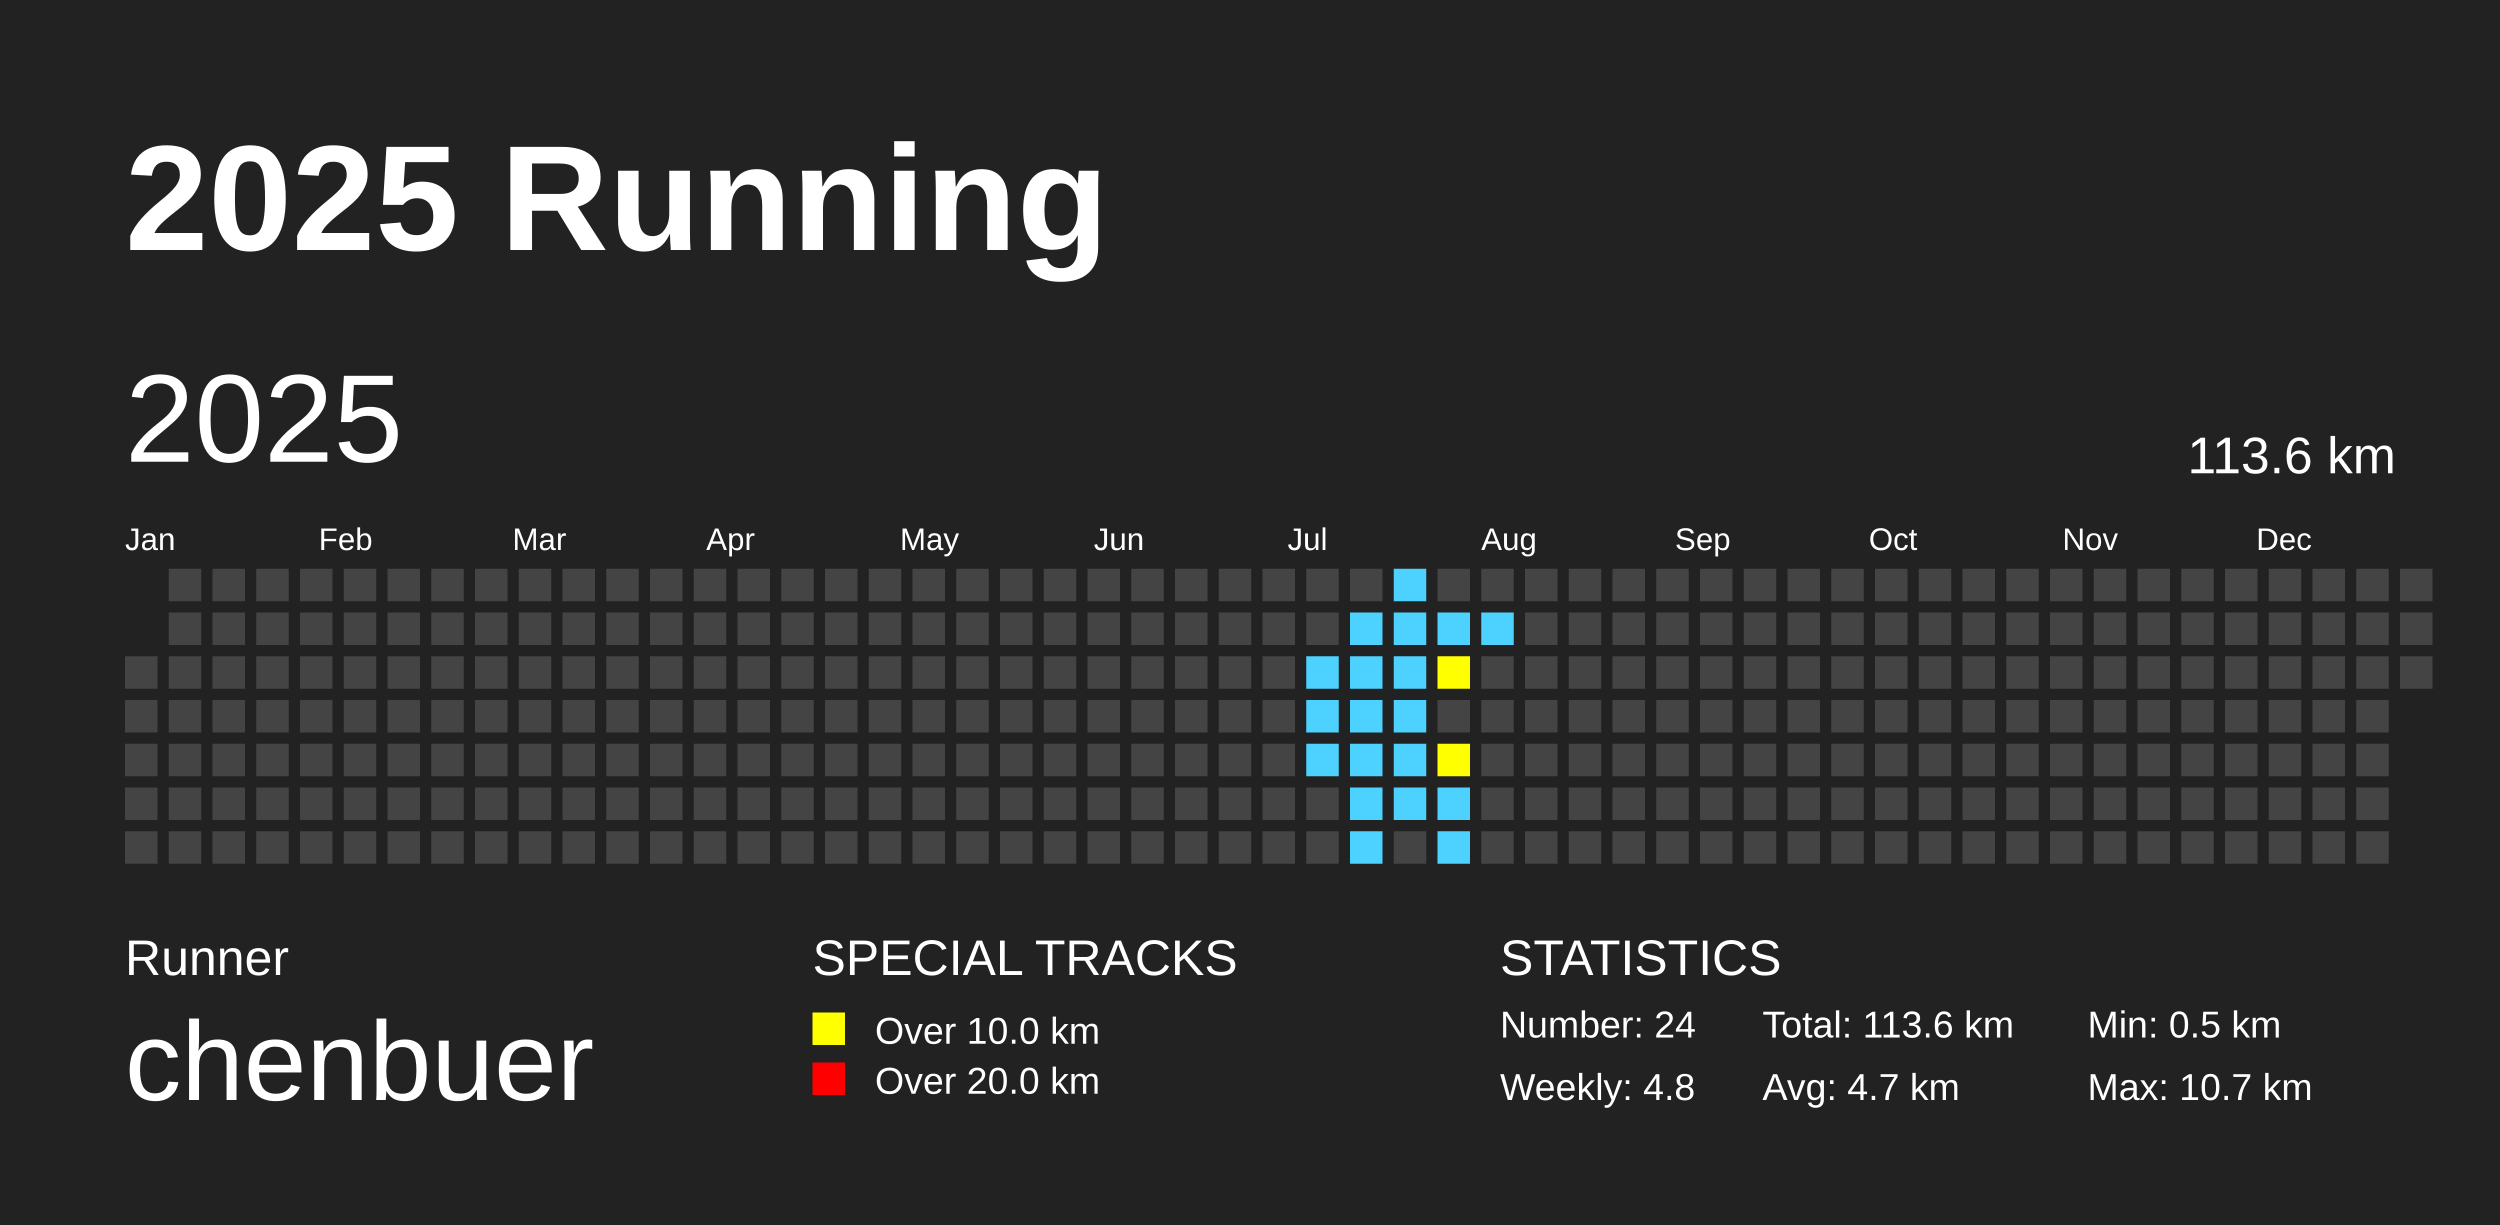
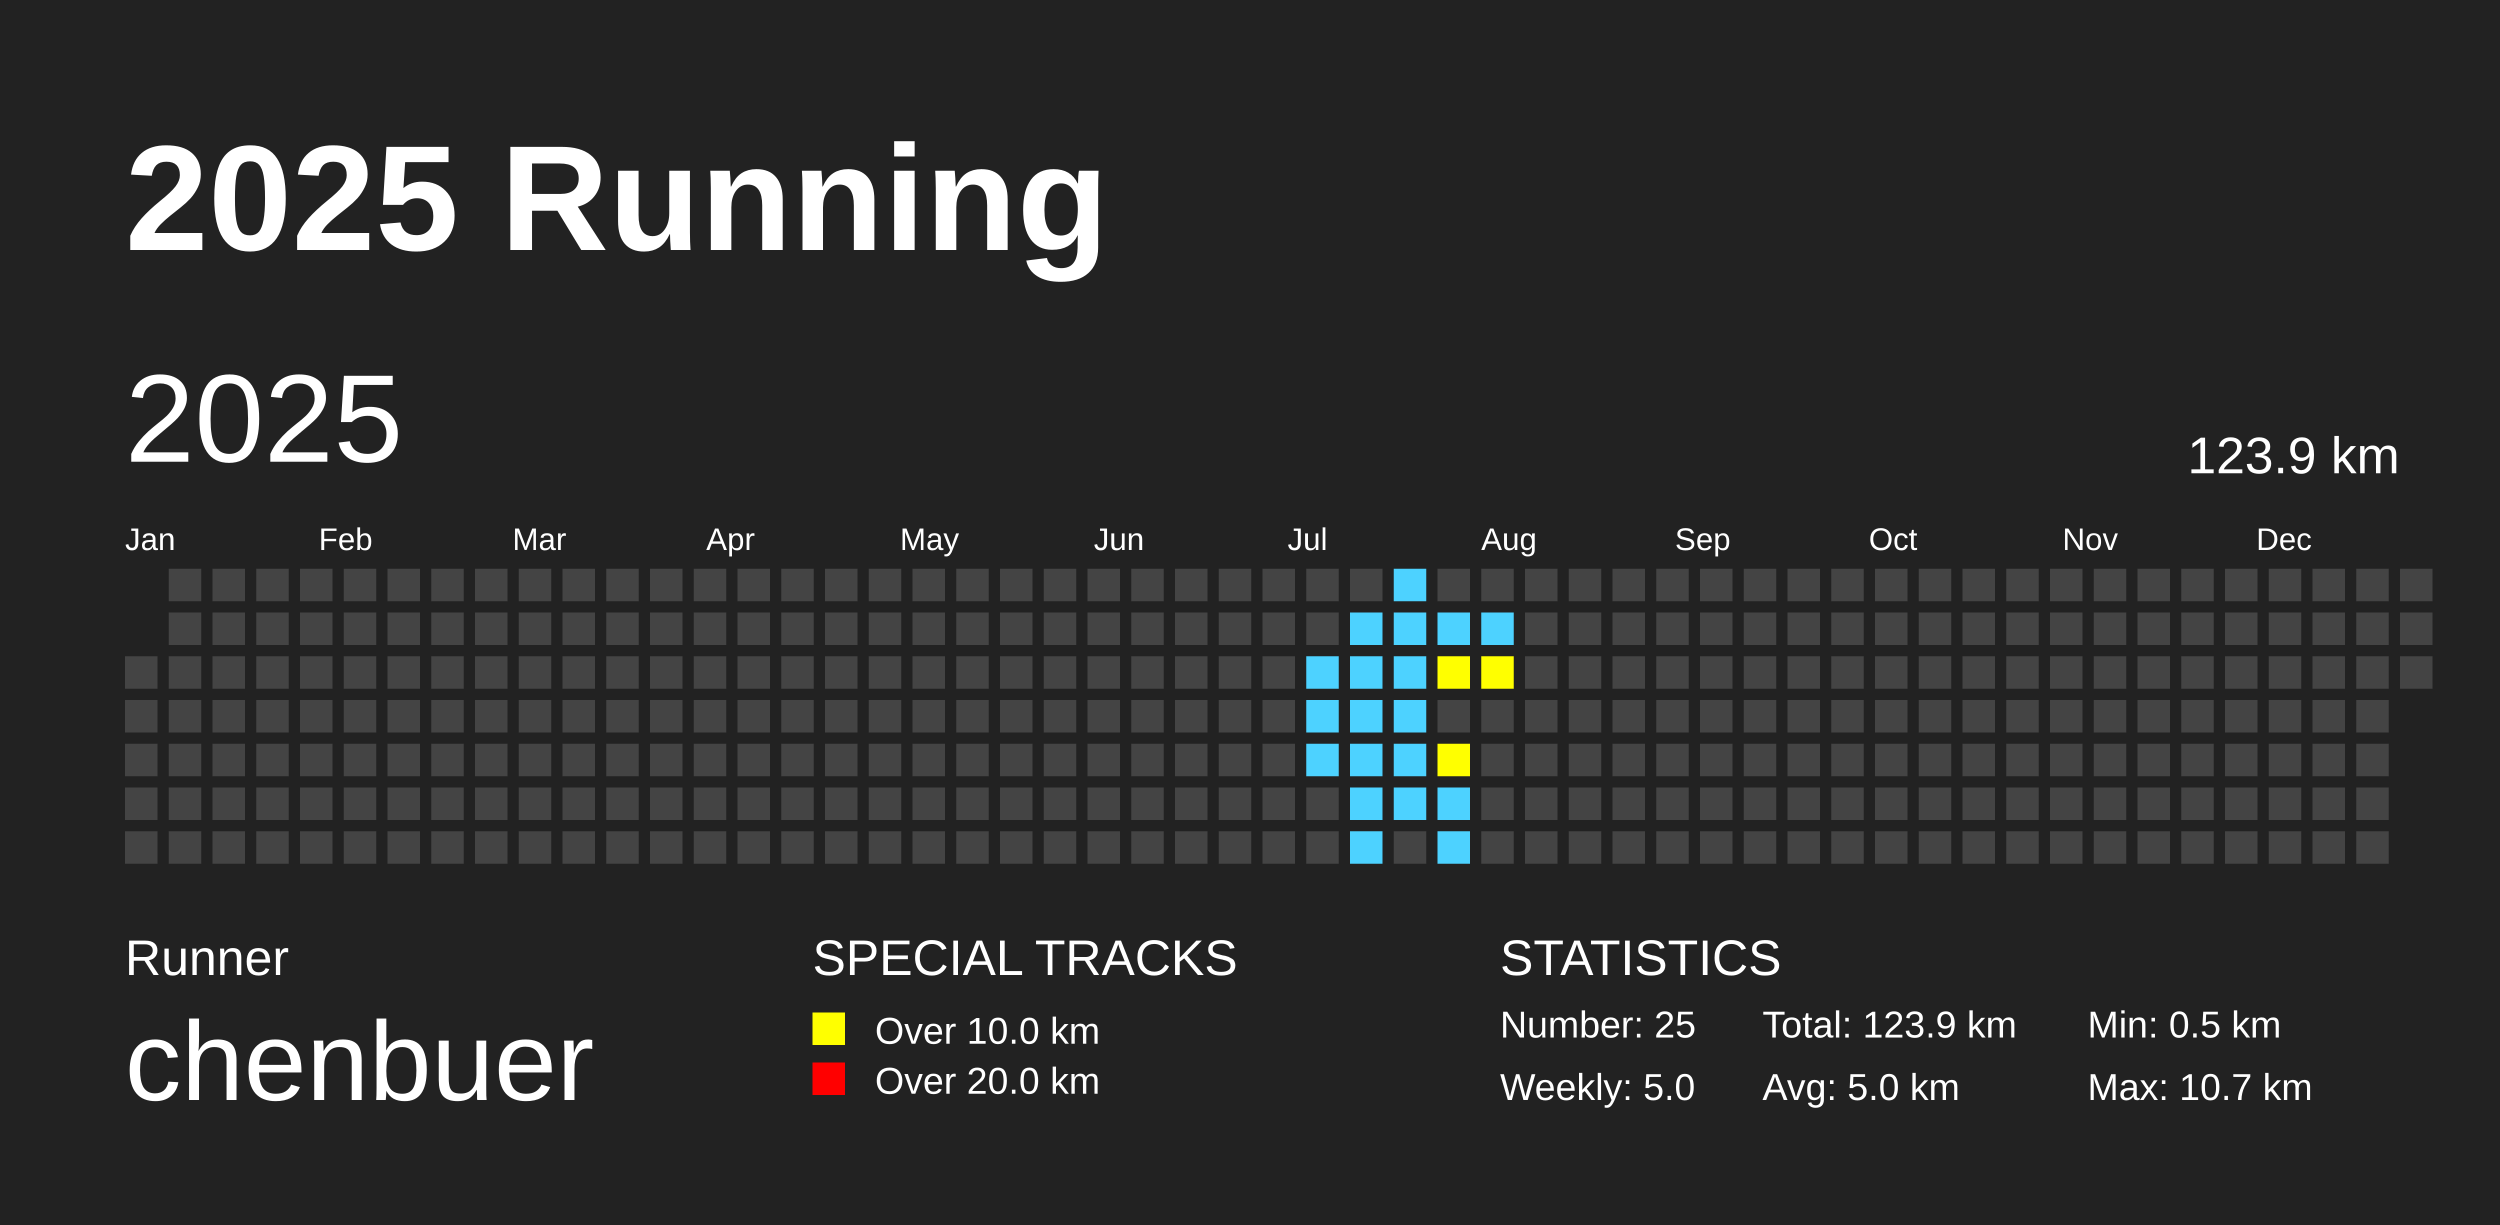
<svg xmlns="http://www.w3.org/2000/svg" baseProfile="full" height="98mm" version="1.1" viewBox="0,0,200,98" width="200mm">
  <defs />
  <rect fill="#222222" height="98" width="200" x="0" y="0" />
  <text fill="#FFFFFF" style="font-size:12px; font-family:Arial; font-weight:bold;" x="10" y="20">2025 Running</text>
  <text fill="#FFFFFF" style="font-size:4px; font-family:Arial" x="10" y="78">Runner</text>
  <text fill="#FFFFFF" style="font-size:9px; font-family:Arial" x="10" y="88">chenbuer</text>
  <text fill="#FFFFFF" style="font-size:4px; font-family:Arial" x="65" y="78">SPECIAL TRACKS</text>
  <rect fill="yellow" height="2.6" width="2.6" x="65" y="81" />
  <text fill="#FFFFFF" style="font-size:3px; font-family:Arial" x="70" y="83.5">Over 10.0 km</text>
  <rect fill="red" height="2.6" width="2.6" x="65" y="85" />
  <text fill="#FFFFFF" style="font-size:3px; font-family:Arial" x="70" y="87.5">Over 20.0 km</text>
  <text fill="#FFFFFF" style="font-size:4px; font-family:Arial" x="120" y="78">STATISTICS</text>
-   <text fill="#FFFFFF" style="font-size:3px; font-family:Arial" x="120" y="83">Number: 24</text>
-   <text fill="#FFFFFF" style="font-size:3px; font-family:Arial" x="120" y="88">Weekly: 4.8</text>
-   <text fill="#FFFFFF" style="font-size:3px; font-family:Arial" x="141" y="83">Total: 113.6 km</text>
-   <text fill="#FFFFFF" style="font-size:3px; font-family:Arial" x="141" y="88">Avg: 4.7 km</text>
+   <text fill="#FFFFFF" style="font-size:3px; font-family:Arial" x="120" y="83">Number: 25</text>
+   <text fill="#FFFFFF" style="font-size:3px; font-family:Arial" x="120" y="88">Weekly: 5.0</text>
+   <text fill="#FFFFFF" style="font-size:3px; font-family:Arial" x="141" y="83">Total: 123.9 km</text>
+   <text fill="#FFFFFF" style="font-size:3px; font-family:Arial" x="141" y="88">Avg: 5.0 km</text>
  <text fill="#FFFFFF" style="font-size:3px; font-family:Arial" x="167" y="83">Min: 0.5 km</text>
  <text fill="#FFFFFF" style="font-size:3px; font-family:Arial" x="167" y="88">Max: 10.7 km</text>
  <text dominant-baseline="hanging" fill="#FFFFFF" style="font-size:10.0px; font-family:Arial;" x="10" y="30">2025</text>
-   <text dominant-baseline="hanging" fill="#FFFFFF" style="font-size:4.125px; font-family:Arial;" x="175" y="35">113.6 km</text>
+   <text dominant-baseline="hanging" fill="#FFFFFF" style="font-size:4.125px; font-family:Arial;" x="175" y="35">123.9 km</text>
  <text fill="#FFFFFF" style="font-size:2.5px; font-family:Arial" x="10.0" y="44">Jan</text>
  <text fill="#FFFFFF" style="font-size:2.5px; font-family:Arial" x="25.5" y="44">Feb</text>
  <text fill="#FFFFFF" style="font-size:2.5px; font-family:Arial" x="41.0" y="44">Mar</text>
  <text fill="#FFFFFF" style="font-size:2.5px; font-family:Arial" x="56.5" y="44">Apr</text>
  <text fill="#FFFFFF" style="font-size:2.5px; font-family:Arial" x="72.0" y="44">May</text>
  <text fill="#FFFFFF" style="font-size:2.5px; font-family:Arial" x="87.5" y="44">Jun</text>
  <text fill="#FFFFFF" style="font-size:2.5px; font-family:Arial" x="103.0" y="44">Jul</text>
  <text fill="#FFFFFF" style="font-size:2.5px; font-family:Arial" x="118.5" y="44">Aug</text>
  <text fill="#FFFFFF" style="font-size:2.5px; font-family:Arial" x="134.0" y="44">Sep</text>
  <text fill="#FFFFFF" style="font-size:2.5px; font-family:Arial" x="149.5" y="44">Oct</text>
  <text fill="#FFFFFF" style="font-size:2.5px; font-family:Arial" x="165.0" y="44">Nov</text>
  <text fill="#FFFFFF" style="font-size:2.5px; font-family:Arial" x="180.5" y="44">Dec</text>
  <rect fill="#444444" height="2.6" width="2.6" x="10.0" y="52.5" />
  <rect fill="#444444" height="2.6" width="2.6" x="10.0" y="56.0" />
  <rect fill="#444444" height="2.6" width="2.6" x="10.0" y="59.5" />
  <rect fill="#444444" height="2.6" width="2.6" x="10.0" y="63.0" />
  <rect fill="#444444" height="2.6" width="2.6" x="10.0" y="66.5" />
  <rect fill="#444444" height="2.6" width="2.6" x="13.5" y="45.5" />
  <rect fill="#444444" height="2.6" width="2.6" x="13.5" y="49.0" />
  <rect fill="#444444" height="2.6" width="2.6" x="13.5" y="52.5" />
  <rect fill="#444444" height="2.6" width="2.6" x="13.5" y="56.0" />
  <rect fill="#444444" height="2.6" width="2.6" x="13.5" y="59.5" />
  <rect fill="#444444" height="2.6" width="2.6" x="13.5" y="63.0" />
  <rect fill="#444444" height="2.6" width="2.6" x="13.5" y="66.5" />
  <rect fill="#444444" height="2.6" width="2.6" x="17.0" y="45.5" />
  <rect fill="#444444" height="2.6" width="2.6" x="17.0" y="49.0" />
  <rect fill="#444444" height="2.6" width="2.6" x="17.0" y="52.5" />
  <rect fill="#444444" height="2.6" width="2.6" x="17.0" y="56.0" />
  <rect fill="#444444" height="2.6" width="2.6" x="17.0" y="59.5" />
  <rect fill="#444444" height="2.6" width="2.6" x="17.0" y="63.0" />
  <rect fill="#444444" height="2.6" width="2.6" x="17.0" y="66.5" />
  <rect fill="#444444" height="2.6" width="2.6" x="20.5" y="45.5" />
  <rect fill="#444444" height="2.6" width="2.6" x="20.5" y="49.0" />
  <rect fill="#444444" height="2.6" width="2.6" x="20.5" y="52.5" />
  <rect fill="#444444" height="2.6" width="2.6" x="20.5" y="56.0" />
  <rect fill="#444444" height="2.6" width="2.6" x="20.5" y="59.5" />
  <rect fill="#444444" height="2.6" width="2.6" x="20.5" y="63.0" />
  <rect fill="#444444" height="2.6" width="2.6" x="20.5" y="66.5" />
  <rect fill="#444444" height="2.6" width="2.6" x="24.0" y="45.5" />
  <rect fill="#444444" height="2.6" width="2.6" x="24.0" y="49.0" />
  <rect fill="#444444" height="2.6" width="2.6" x="24.0" y="52.5" />
  <rect fill="#444444" height="2.6" width="2.6" x="24.0" y="56.0" />
  <rect fill="#444444" height="2.6" width="2.6" x="24.0" y="59.5" />
  <rect fill="#444444" height="2.6" width="2.6" x="24.0" y="63.0" />
  <rect fill="#444444" height="2.6" width="2.6" x="24.0" y="66.5" />
  <rect fill="#444444" height="2.6" width="2.6" x="27.5" y="45.5" />
  <rect fill="#444444" height="2.6" width="2.6" x="27.5" y="49.0" />
  <rect fill="#444444" height="2.6" width="2.6" x="27.5" y="52.5" />
  <rect fill="#444444" height="2.6" width="2.6" x="27.5" y="56.0" />
  <rect fill="#444444" height="2.6" width="2.6" x="27.5" y="59.5" />
  <rect fill="#444444" height="2.6" width="2.6" x="27.5" y="63.0" />
  <rect fill="#444444" height="2.6" width="2.6" x="27.5" y="66.5" />
  <rect fill="#444444" height="2.6" width="2.6" x="31.0" y="45.5" />
  <rect fill="#444444" height="2.6" width="2.6" x="31.0" y="49.0" />
  <rect fill="#444444" height="2.6" width="2.6" x="31.0" y="52.5" />
  <rect fill="#444444" height="2.6" width="2.6" x="31.0" y="56.0" />
  <rect fill="#444444" height="2.6" width="2.6" x="31.0" y="59.5" />
  <rect fill="#444444" height="2.6" width="2.6" x="31.0" y="63.0" />
  <rect fill="#444444" height="2.6" width="2.6" x="31.0" y="66.5" />
  <rect fill="#444444" height="2.6" width="2.6" x="34.5" y="45.5" />
  <rect fill="#444444" height="2.6" width="2.6" x="34.5" y="49.0" />
  <rect fill="#444444" height="2.6" width="2.6" x="34.5" y="52.5" />
  <rect fill="#444444" height="2.6" width="2.6" x="34.5" y="56.0" />
  <rect fill="#444444" height="2.6" width="2.6" x="34.5" y="59.5" />
  <rect fill="#444444" height="2.6" width="2.6" x="34.5" y="63.0" />
  <rect fill="#444444" height="2.6" width="2.6" x="34.5" y="66.5" />
  <rect fill="#444444" height="2.6" width="2.6" x="38.0" y="45.5" />
  <rect fill="#444444" height="2.6" width="2.6" x="38.0" y="49.0" />
  <rect fill="#444444" height="2.6" width="2.6" x="38.0" y="52.5" />
  <rect fill="#444444" height="2.6" width="2.6" x="38.0" y="56.0" />
  <rect fill="#444444" height="2.6" width="2.6" x="38.0" y="59.5" />
  <rect fill="#444444" height="2.6" width="2.6" x="38.0" y="63.0" />
  <rect fill="#444444" height="2.6" width="2.6" x="38.0" y="66.5" />
  <rect fill="#444444" height="2.6" width="2.6" x="41.5" y="45.5" />
  <rect fill="#444444" height="2.6" width="2.6" x="41.5" y="49.0" />
  <rect fill="#444444" height="2.6" width="2.6" x="41.5" y="52.5" />
  <rect fill="#444444" height="2.6" width="2.6" x="41.5" y="56.0" />
  <rect fill="#444444" height="2.6" width="2.6" x="41.5" y="59.5" />
  <rect fill="#444444" height="2.6" width="2.6" x="41.5" y="63.0" />
  <rect fill="#444444" height="2.6" width="2.6" x="41.5" y="66.5" />
  <rect fill="#444444" height="2.6" width="2.6" x="45.0" y="45.5" />
  <rect fill="#444444" height="2.6" width="2.6" x="45.0" y="49.0" />
  <rect fill="#444444" height="2.6" width="2.6" x="45.0" y="52.5" />
  <rect fill="#444444" height="2.6" width="2.6" x="45.0" y="56.0" />
  <rect fill="#444444" height="2.6" width="2.6" x="45.0" y="59.5" />
  <rect fill="#444444" height="2.6" width="2.6" x="45.0" y="63.0" />
  <rect fill="#444444" height="2.6" width="2.6" x="45.0" y="66.5" />
  <rect fill="#444444" height="2.6" width="2.6" x="48.5" y="45.5" />
  <rect fill="#444444" height="2.6" width="2.6" x="48.5" y="49.0" />
  <rect fill="#444444" height="2.6" width="2.6" x="48.5" y="52.5" />
  <rect fill="#444444" height="2.6" width="2.6" x="48.5" y="56.0" />
  <rect fill="#444444" height="2.6" width="2.6" x="48.5" y="59.5" />
  <rect fill="#444444" height="2.6" width="2.6" x="48.5" y="63.0" />
  <rect fill="#444444" height="2.6" width="2.6" x="48.5" y="66.5" />
  <rect fill="#444444" height="2.6" width="2.6" x="52.0" y="45.5" />
  <rect fill="#444444" height="2.6" width="2.6" x="52.0" y="49.0" />
  <rect fill="#444444" height="2.6" width="2.6" x="52.0" y="52.5" />
  <rect fill="#444444" height="2.6" width="2.6" x="52.0" y="56.0" />
  <rect fill="#444444" height="2.6" width="2.6" x="52.0" y="59.5" />
  <rect fill="#444444" height="2.6" width="2.6" x="52.0" y="63.0" />
  <rect fill="#444444" height="2.6" width="2.6" x="52.0" y="66.5" />
  <rect fill="#444444" height="2.6" width="2.6" x="55.5" y="45.5" />
  <rect fill="#444444" height="2.6" width="2.6" x="55.5" y="49.0" />
  <rect fill="#444444" height="2.6" width="2.6" x="55.5" y="52.5" />
  <rect fill="#444444" height="2.6" width="2.6" x="55.5" y="56.0" />
  <rect fill="#444444" height="2.6" width="2.6" x="55.5" y="59.5" />
  <rect fill="#444444" height="2.6" width="2.6" x="55.5" y="63.0" />
  <rect fill="#444444" height="2.6" width="2.6" x="55.5" y="66.5" />
  <rect fill="#444444" height="2.6" width="2.6" x="59.0" y="45.5" />
  <rect fill="#444444" height="2.6" width="2.6" x="59.0" y="49.0" />
  <rect fill="#444444" height="2.6" width="2.6" x="59.0" y="52.5" />
  <rect fill="#444444" height="2.6" width="2.6" x="59.0" y="56.0" />
  <rect fill="#444444" height="2.6" width="2.6" x="59.0" y="59.5" />
  <rect fill="#444444" height="2.6" width="2.6" x="59.0" y="63.0" />
  <rect fill="#444444" height="2.6" width="2.6" x="59.0" y="66.5" />
  <rect fill="#444444" height="2.6" width="2.6" x="62.5" y="45.5" />
  <rect fill="#444444" height="2.6" width="2.6" x="62.5" y="49.0" />
  <rect fill="#444444" height="2.6" width="2.6" x="62.5" y="52.5" />
  <rect fill="#444444" height="2.6" width="2.6" x="62.5" y="56.0" />
  <rect fill="#444444" height="2.6" width="2.6" x="62.5" y="59.5" />
  <rect fill="#444444" height="2.6" width="2.6" x="62.5" y="63.0" />
  <rect fill="#444444" height="2.6" width="2.6" x="62.5" y="66.5" />
  <rect fill="#444444" height="2.6" width="2.6" x="66.0" y="45.5" />
  <rect fill="#444444" height="2.6" width="2.6" x="66.0" y="49.0" />
  <rect fill="#444444" height="2.6" width="2.6" x="66.0" y="52.5" />
  <rect fill="#444444" height="2.6" width="2.6" x="66.0" y="56.0" />
  <rect fill="#444444" height="2.6" width="2.6" x="66.0" y="59.5" />
  <rect fill="#444444" height="2.6" width="2.6" x="66.0" y="63.0" />
  <rect fill="#444444" height="2.6" width="2.6" x="66.0" y="66.5" />
  <rect fill="#444444" height="2.6" width="2.6" x="69.5" y="45.5" />
  <rect fill="#444444" height="2.6" width="2.6" x="69.5" y="49.0" />
  <rect fill="#444444" height="2.6" width="2.6" x="69.5" y="52.5" />
  <rect fill="#444444" height="2.6" width="2.6" x="69.5" y="56.0" />
  <rect fill="#444444" height="2.6" width="2.6" x="69.5" y="59.5" />
  <rect fill="#444444" height="2.6" width="2.6" x="69.5" y="63.0" />
  <rect fill="#444444" height="2.6" width="2.6" x="69.5" y="66.5" />
  <rect fill="#444444" height="2.6" width="2.6" x="73.0" y="45.5" />
  <rect fill="#444444" height="2.6" width="2.6" x="73.0" y="49.0" />
  <rect fill="#444444" height="2.6" width="2.6" x="73.0" y="52.5" />
  <rect fill="#444444" height="2.6" width="2.6" x="73.0" y="56.0" />
  <rect fill="#444444" height="2.6" width="2.6" x="73.0" y="59.5" />
  <rect fill="#444444" height="2.6" width="2.6" x="73.0" y="63.0" />
  <rect fill="#444444" height="2.6" width="2.6" x="73.0" y="66.5" />
  <rect fill="#444444" height="2.6" width="2.6" x="76.5" y="45.5" />
  <rect fill="#444444" height="2.6" width="2.6" x="76.5" y="49.0" />
  <rect fill="#444444" height="2.6" width="2.6" x="76.5" y="52.5" />
  <rect fill="#444444" height="2.6" width="2.6" x="76.5" y="56.0" />
  <rect fill="#444444" height="2.6" width="2.6" x="76.5" y="59.5" />
  <rect fill="#444444" height="2.6" width="2.6" x="76.5" y="63.0" />
  <rect fill="#444444" height="2.6" width="2.6" x="76.5" y="66.5" />
  <rect fill="#444444" height="2.6" width="2.6" x="80.0" y="45.5" />
  <rect fill="#444444" height="2.6" width="2.6" x="80.0" y="49.0" />
  <rect fill="#444444" height="2.6" width="2.6" x="80.0" y="52.5" />
  <rect fill="#444444" height="2.6" width="2.6" x="80.0" y="56.0" />
  <rect fill="#444444" height="2.6" width="2.6" x="80.0" y="59.5" />
  <rect fill="#444444" height="2.6" width="2.6" x="80.0" y="63.0" />
  <rect fill="#444444" height="2.6" width="2.6" x="80.0" y="66.5" />
  <rect fill="#444444" height="2.6" width="2.6" x="83.5" y="45.5" />
  <rect fill="#444444" height="2.6" width="2.6" x="83.5" y="49.0" />
  <rect fill="#444444" height="2.6" width="2.6" x="83.5" y="52.5" />
  <rect fill="#444444" height="2.6" width="2.6" x="83.5" y="56.0" />
  <rect fill="#444444" height="2.6" width="2.6" x="83.5" y="59.5" />
  <rect fill="#444444" height="2.6" width="2.6" x="83.5" y="63.0" />
  <rect fill="#444444" height="2.6" width="2.6" x="83.5" y="66.5" />
  <rect fill="#444444" height="2.6" width="2.6" x="87.0" y="45.5" />
  <rect fill="#444444" height="2.6" width="2.6" x="87.0" y="49.0" />
  <rect fill="#444444" height="2.6" width="2.6" x="87.0" y="52.5" />
  <rect fill="#444444" height="2.6" width="2.6" x="87.0" y="56.0" />
  <rect fill="#444444" height="2.6" width="2.6" x="87.0" y="59.5" />
  <rect fill="#444444" height="2.6" width="2.6" x="87.0" y="63.0" />
  <rect fill="#444444" height="2.6" width="2.6" x="87.0" y="66.5" />
  <rect fill="#444444" height="2.6" width="2.6" x="90.5" y="45.5" />
  <rect fill="#444444" height="2.6" width="2.6" x="90.5" y="49.0" />
  <rect fill="#444444" height="2.6" width="2.6" x="90.5" y="52.5" />
  <rect fill="#444444" height="2.6" width="2.6" x="90.5" y="56.0" />
  <rect fill="#444444" height="2.6" width="2.6" x="90.5" y="59.5" />
  <rect fill="#444444" height="2.6" width="2.6" x="90.5" y="63.0" />
  <rect fill="#444444" height="2.6" width="2.6" x="90.5" y="66.5" />
  <rect fill="#444444" height="2.6" width="2.6" x="94.0" y="45.5" />
  <rect fill="#444444" height="2.6" width="2.6" x="94.0" y="49.0" />
  <rect fill="#444444" height="2.6" width="2.6" x="94.0" y="52.5" />
  <rect fill="#444444" height="2.6" width="2.6" x="94.0" y="56.0" />
  <rect fill="#444444" height="2.6" width="2.6" x="94.0" y="59.5" />
  <rect fill="#444444" height="2.6" width="2.6" x="94.0" y="63.0" />
  <rect fill="#444444" height="2.6" width="2.6" x="94.0" y="66.5" />
  <rect fill="#444444" height="2.6" width="2.6" x="97.5" y="45.5" />
  <rect fill="#444444" height="2.6" width="2.6" x="97.5" y="49.0" />
  <rect fill="#444444" height="2.6" width="2.6" x="97.5" y="52.5" />
  <rect fill="#444444" height="2.6" width="2.6" x="97.5" y="56.0" />
  <rect fill="#444444" height="2.6" width="2.6" x="97.5" y="59.5" />
  <rect fill="#444444" height="2.6" width="2.6" x="97.5" y="63.0" />
  <rect fill="#444444" height="2.6" width="2.6" x="97.5" y="66.5" />
  <rect fill="#444444" height="2.6" width="2.6" x="101.0" y="45.5" />
  <rect fill="#444444" height="2.6" width="2.6" x="101.0" y="49.0" />
  <rect fill="#444444" height="2.6" width="2.6" x="101.0" y="52.5" />
  <rect fill="#444444" height="2.6" width="2.6" x="101.0" y="56.0" />
  <rect fill="#444444" height="2.6" width="2.6" x="101.0" y="59.5" />
  <rect fill="#444444" height="2.6" width="2.6" x="101.0" y="63.0" />
  <rect fill="#444444" height="2.6" width="2.6" x="101.0" y="66.5" />
  <rect fill="#444444" height="2.6" width="2.6" x="104.5" y="45.5" />
  <rect fill="#444444" height="2.6" width="2.6" x="104.5" y="49.0" />
  <rect fill="#4DD2FF" height="2.6" width="2.6" x="104.5" y="52.5" />
  <rect fill="#4DD2FF" height="2.6" width="2.6" x="104.5" y="56.0" />
  <rect fill="#4DD2FF" height="2.6" width="2.6" x="104.5" y="59.5" />
  <rect fill="#444444" height="2.6" width="2.6" x="104.5" y="63.0" />
  <rect fill="#444444" height="2.6" width="2.6" x="104.5" y="66.5" />
  <rect fill="#444444" height="2.6" width="2.6" x="108.0" y="45.5" />
  <rect fill="#4DD2FF" height="2.6" width="2.6" x="108.0" y="49.0" />
  <rect fill="#4DD2FF" height="2.6" width="2.6" x="108.0" y="52.5" />
  <rect fill="#4DD2FF" height="2.6" width="2.6" x="108.0" y="56.0" />
  <rect fill="#4DD2FF" height="2.6" width="2.6" x="108.0" y="59.5" />
  <rect fill="#4DD2FF" height="2.6" width="2.6" x="108.0" y="63.0" />
  <rect fill="#4DD2FF" height="2.6" width="2.6" x="108.0" y="66.5" />
  <rect fill="#4DD2FF" height="2.6" width="2.6" x="111.5" y="45.5" />
  <rect fill="#4DD2FF" height="2.6" width="2.6" x="111.5" y="49.0" />
  <rect fill="#4DD2FF" height="2.6" width="2.6" x="111.5" y="52.5" />
  <rect fill="#4DD2FF" height="2.6" width="2.6" x="111.5" y="56.0" />
  <rect fill="#4DD2FF" height="2.6" width="2.6" x="111.5" y="59.5" />
  <rect fill="#4DD2FF" height="2.6" width="2.6" x="111.5" y="63.0" />
  <rect fill="#444444" height="2.6" width="2.6" x="111.5" y="66.5" />
  <rect fill="#444444" height="2.6" width="2.6" x="115.0" y="45.5" />
  <rect fill="#4DD2FF" height="2.6" width="2.6" x="115.0" y="49.0" />
  <rect fill="yellow" height="2.6" width="2.6" x="115.0" y="52.5" />
  <rect fill="#444444" height="2.6" width="2.6" x="115.0" y="56.0" />
  <rect fill="yellow" height="2.6" width="2.6" x="115.0" y="59.5" />
  <rect fill="#4DD2FF" height="2.6" width="2.6" x="115.0" y="63.0" />
  <rect fill="#4DD2FF" height="2.6" width="2.6" x="115.0" y="66.5" />
  <rect fill="#444444" height="2.6" width="2.6" x="118.5" y="45.5" />
  <rect fill="#4DD2FF" height="2.6" width="2.6" x="118.5" y="49.0" />
-   <rect fill="#444444" height="2.6" width="2.6" x="118.5" y="52.5" />
+   <rect fill="yellow" height="2.6" width="2.6" x="118.5" y="52.5" />
  <rect fill="#444444" height="2.6" width="2.6" x="118.5" y="56.0" />
  <rect fill="#444444" height="2.6" width="2.6" x="118.5" y="59.5" />
  <rect fill="#444444" height="2.6" width="2.6" x="118.5" y="63.0" />
  <rect fill="#444444" height="2.6" width="2.6" x="118.5" y="66.5" />
  <rect fill="#444444" height="2.6" width="2.6" x="122.0" y="45.5" />
  <rect fill="#444444" height="2.6" width="2.6" x="122.0" y="49.0" />
  <rect fill="#444444" height="2.6" width="2.6" x="122.0" y="52.5" />
  <rect fill="#444444" height="2.6" width="2.6" x="122.0" y="56.0" />
  <rect fill="#444444" height="2.6" width="2.6" x="122.0" y="59.5" />
  <rect fill="#444444" height="2.6" width="2.6" x="122.0" y="63.0" />
  <rect fill="#444444" height="2.6" width="2.6" x="122.0" y="66.5" />
  <rect fill="#444444" height="2.6" width="2.6" x="125.5" y="45.5" />
  <rect fill="#444444" height="2.6" width="2.6" x="125.5" y="49.0" />
  <rect fill="#444444" height="2.6" width="2.6" x="125.5" y="52.5" />
  <rect fill="#444444" height="2.6" width="2.6" x="125.5" y="56.0" />
  <rect fill="#444444" height="2.6" width="2.6" x="125.5" y="59.5" />
  <rect fill="#444444" height="2.6" width="2.6" x="125.5" y="63.0" />
  <rect fill="#444444" height="2.6" width="2.6" x="125.5" y="66.5" />
  <rect fill="#444444" height="2.6" width="2.6" x="129.0" y="45.5" />
  <rect fill="#444444" height="2.6" width="2.6" x="129.0" y="49.0" />
  <rect fill="#444444" height="2.6" width="2.6" x="129.0" y="52.5" />
  <rect fill="#444444" height="2.6" width="2.6" x="129.0" y="56.0" />
  <rect fill="#444444" height="2.6" width="2.6" x="129.0" y="59.5" />
  <rect fill="#444444" height="2.6" width="2.6" x="129.0" y="63.0" />
  <rect fill="#444444" height="2.6" width="2.6" x="129.0" y="66.5" />
  <rect fill="#444444" height="2.6" width="2.6" x="132.5" y="45.5" />
  <rect fill="#444444" height="2.6" width="2.6" x="132.5" y="49.0" />
  <rect fill="#444444" height="2.6" width="2.6" x="132.5" y="52.5" />
  <rect fill="#444444" height="2.6" width="2.6" x="132.5" y="56.0" />
  <rect fill="#444444" height="2.6" width="2.6" x="132.5" y="59.5" />
  <rect fill="#444444" height="2.6" width="2.6" x="132.5" y="63.0" />
  <rect fill="#444444" height="2.6" width="2.6" x="132.5" y="66.5" />
  <rect fill="#444444" height="2.6" width="2.6" x="136.0" y="45.5" />
  <rect fill="#444444" height="2.6" width="2.6" x="136.0" y="49.0" />
  <rect fill="#444444" height="2.6" width="2.6" x="136.0" y="52.5" />
  <rect fill="#444444" height="2.6" width="2.6" x="136.0" y="56.0" />
  <rect fill="#444444" height="2.6" width="2.6" x="136.0" y="59.5" />
  <rect fill="#444444" height="2.6" width="2.6" x="136.0" y="63.0" />
  <rect fill="#444444" height="2.6" width="2.6" x="136.0" y="66.5" />
  <rect fill="#444444" height="2.6" width="2.6" x="139.5" y="45.5" />
  <rect fill="#444444" height="2.6" width="2.6" x="139.5" y="49.0" />
  <rect fill="#444444" height="2.6" width="2.6" x="139.5" y="52.5" />
  <rect fill="#444444" height="2.6" width="2.6" x="139.5" y="56.0" />
  <rect fill="#444444" height="2.6" width="2.6" x="139.5" y="59.5" />
  <rect fill="#444444" height="2.6" width="2.6" x="139.5" y="63.0" />
  <rect fill="#444444" height="2.6" width="2.6" x="139.5" y="66.5" />
  <rect fill="#444444" height="2.6" width="2.6" x="143.0" y="45.5" />
  <rect fill="#444444" height="2.6" width="2.6" x="143.0" y="49.0" />
  <rect fill="#444444" height="2.6" width="2.6" x="143.0" y="52.5" />
  <rect fill="#444444" height="2.6" width="2.6" x="143.0" y="56.0" />
  <rect fill="#444444" height="2.6" width="2.6" x="143.0" y="59.5" />
  <rect fill="#444444" height="2.6" width="2.6" x="143.0" y="63.0" />
  <rect fill="#444444" height="2.6" width="2.6" x="143.0" y="66.5" />
  <rect fill="#444444" height="2.6" width="2.6" x="146.5" y="45.5" />
  <rect fill="#444444" height="2.6" width="2.6" x="146.5" y="49.0" />
  <rect fill="#444444" height="2.6" width="2.6" x="146.5" y="52.5" />
  <rect fill="#444444" height="2.6" width="2.6" x="146.5" y="56.0" />
  <rect fill="#444444" height="2.6" width="2.6" x="146.5" y="59.5" />
  <rect fill="#444444" height="2.6" width="2.6" x="146.5" y="63.0" />
  <rect fill="#444444" height="2.6" width="2.6" x="146.5" y="66.5" />
  <rect fill="#444444" height="2.6" width="2.6" x="150.0" y="45.5" />
  <rect fill="#444444" height="2.6" width="2.6" x="150.0" y="49.0" />
  <rect fill="#444444" height="2.6" width="2.6" x="150.0" y="52.5" />
  <rect fill="#444444" height="2.6" width="2.6" x="150.0" y="56.0" />
  <rect fill="#444444" height="2.6" width="2.6" x="150.0" y="59.5" />
  <rect fill="#444444" height="2.6" width="2.6" x="150.0" y="63.0" />
  <rect fill="#444444" height="2.6" width="2.6" x="150.0" y="66.5" />
  <rect fill="#444444" height="2.6" width="2.6" x="153.5" y="45.5" />
  <rect fill="#444444" height="2.6" width="2.6" x="153.5" y="49.0" />
  <rect fill="#444444" height="2.6" width="2.6" x="153.5" y="52.5" />
  <rect fill="#444444" height="2.6" width="2.6" x="153.5" y="56.0" />
  <rect fill="#444444" height="2.6" width="2.6" x="153.5" y="59.5" />
  <rect fill="#444444" height="2.6" width="2.6" x="153.5" y="63.0" />
  <rect fill="#444444" height="2.6" width="2.6" x="153.5" y="66.5" />
  <rect fill="#444444" height="2.6" width="2.6" x="157.0" y="45.5" />
  <rect fill="#444444" height="2.6" width="2.6" x="157.0" y="49.0" />
  <rect fill="#444444" height="2.6" width="2.6" x="157.0" y="52.5" />
  <rect fill="#444444" height="2.6" width="2.6" x="157.0" y="56.0" />
  <rect fill="#444444" height="2.6" width="2.6" x="157.0" y="59.5" />
  <rect fill="#444444" height="2.6" width="2.6" x="157.0" y="63.0" />
  <rect fill="#444444" height="2.6" width="2.6" x="157.0" y="66.5" />
  <rect fill="#444444" height="2.6" width="2.6" x="160.5" y="45.5" />
  <rect fill="#444444" height="2.6" width="2.6" x="160.5" y="49.0" />
  <rect fill="#444444" height="2.6" width="2.6" x="160.5" y="52.5" />
  <rect fill="#444444" height="2.6" width="2.6" x="160.5" y="56.0" />
  <rect fill="#444444" height="2.6" width="2.6" x="160.5" y="59.5" />
  <rect fill="#444444" height="2.6" width="2.6" x="160.5" y="63.0" />
  <rect fill="#444444" height="2.6" width="2.6" x="160.5" y="66.5" />
  <rect fill="#444444" height="2.6" width="2.6" x="164.0" y="45.5" />
  <rect fill="#444444" height="2.6" width="2.6" x="164.0" y="49.0" />
  <rect fill="#444444" height="2.6" width="2.6" x="164.0" y="52.5" />
  <rect fill="#444444" height="2.6" width="2.6" x="164.0" y="56.0" />
  <rect fill="#444444" height="2.6" width="2.6" x="164.0" y="59.5" />
  <rect fill="#444444" height="2.6" width="2.6" x="164.0" y="63.0" />
  <rect fill="#444444" height="2.6" width="2.6" x="164.0" y="66.5" />
  <rect fill="#444444" height="2.6" width="2.6" x="167.5" y="45.5" />
  <rect fill="#444444" height="2.6" width="2.6" x="167.5" y="49.0" />
  <rect fill="#444444" height="2.6" width="2.6" x="167.5" y="52.5" />
  <rect fill="#444444" height="2.6" width="2.6" x="167.5" y="56.0" />
  <rect fill="#444444" height="2.6" width="2.6" x="167.5" y="59.5" />
  <rect fill="#444444" height="2.6" width="2.6" x="167.5" y="63.0" />
  <rect fill="#444444" height="2.6" width="2.6" x="167.5" y="66.5" />
  <rect fill="#444444" height="2.6" width="2.6" x="171.0" y="45.5" />
  <rect fill="#444444" height="2.6" width="2.6" x="171.0" y="49.0" />
  <rect fill="#444444" height="2.6" width="2.6" x="171.0" y="52.5" />
  <rect fill="#444444" height="2.6" width="2.6" x="171.0" y="56.0" />
  <rect fill="#444444" height="2.6" width="2.6" x="171.0" y="59.5" />
  <rect fill="#444444" height="2.6" width="2.6" x="171.0" y="63.0" />
  <rect fill="#444444" height="2.6" width="2.6" x="171.0" y="66.5" />
  <rect fill="#444444" height="2.6" width="2.6" x="174.5" y="45.5" />
  <rect fill="#444444" height="2.6" width="2.6" x="174.5" y="49.0" />
  <rect fill="#444444" height="2.6" width="2.6" x="174.5" y="52.5" />
  <rect fill="#444444" height="2.6" width="2.6" x="174.5" y="56.0" />
  <rect fill="#444444" height="2.6" width="2.6" x="174.5" y="59.5" />
  <rect fill="#444444" height="2.6" width="2.6" x="174.5" y="63.0" />
  <rect fill="#444444" height="2.6" width="2.6" x="174.5" y="66.5" />
  <rect fill="#444444" height="2.6" width="2.6" x="178.0" y="45.5" />
  <rect fill="#444444" height="2.6" width="2.6" x="178.0" y="49.0" />
  <rect fill="#444444" height="2.6" width="2.6" x="178.0" y="52.5" />
  <rect fill="#444444" height="2.6" width="2.6" x="178.0" y="56.0" />
  <rect fill="#444444" height="2.6" width="2.6" x="178.0" y="59.5" />
  <rect fill="#444444" height="2.6" width="2.6" x="178.0" y="63.0" />
  <rect fill="#444444" height="2.6" width="2.6" x="178.0" y="66.5" />
  <rect fill="#444444" height="2.6" width="2.6" x="181.5" y="45.5" />
  <rect fill="#444444" height="2.6" width="2.6" x="181.5" y="49.0" />
  <rect fill="#444444" height="2.6" width="2.6" x="181.5" y="52.5" />
  <rect fill="#444444" height="2.6" width="2.6" x="181.5" y="56.0" />
  <rect fill="#444444" height="2.6" width="2.6" x="181.5" y="59.5" />
  <rect fill="#444444" height="2.6" width="2.6" x="181.5" y="63.0" />
  <rect fill="#444444" height="2.6" width="2.6" x="181.5" y="66.5" />
  <rect fill="#444444" height="2.6" width="2.6" x="185.0" y="45.5" />
  <rect fill="#444444" height="2.6" width="2.6" x="185.0" y="49.0" />
  <rect fill="#444444" height="2.6" width="2.6" x="185.0" y="52.5" />
  <rect fill="#444444" height="2.6" width="2.6" x="185.0" y="56.0" />
  <rect fill="#444444" height="2.6" width="2.6" x="185.0" y="59.5" />
  <rect fill="#444444" height="2.6" width="2.6" x="185.0" y="63.0" />
  <rect fill="#444444" height="2.6" width="2.6" x="185.0" y="66.5" />
  <rect fill="#444444" height="2.6" width="2.6" x="188.5" y="45.5" />
  <rect fill="#444444" height="2.6" width="2.6" x="188.5" y="49.0" />
  <rect fill="#444444" height="2.6" width="2.6" x="188.5" y="52.5" />
  <rect fill="#444444" height="2.6" width="2.6" x="188.5" y="56.0" />
  <rect fill="#444444" height="2.6" width="2.6" x="188.5" y="59.5" />
  <rect fill="#444444" height="2.6" width="2.6" x="188.5" y="63.0" />
  <rect fill="#444444" height="2.6" width="2.6" x="188.5" y="66.5" />
  <rect fill="#444444" height="2.6" width="2.6" x="192.0" y="45.5" />
  <rect fill="#444444" height="2.6" width="2.6" x="192.0" y="49.0" />
  <rect fill="#444444" height="2.6" width="2.6" x="192.0" y="52.5" />
</svg>
